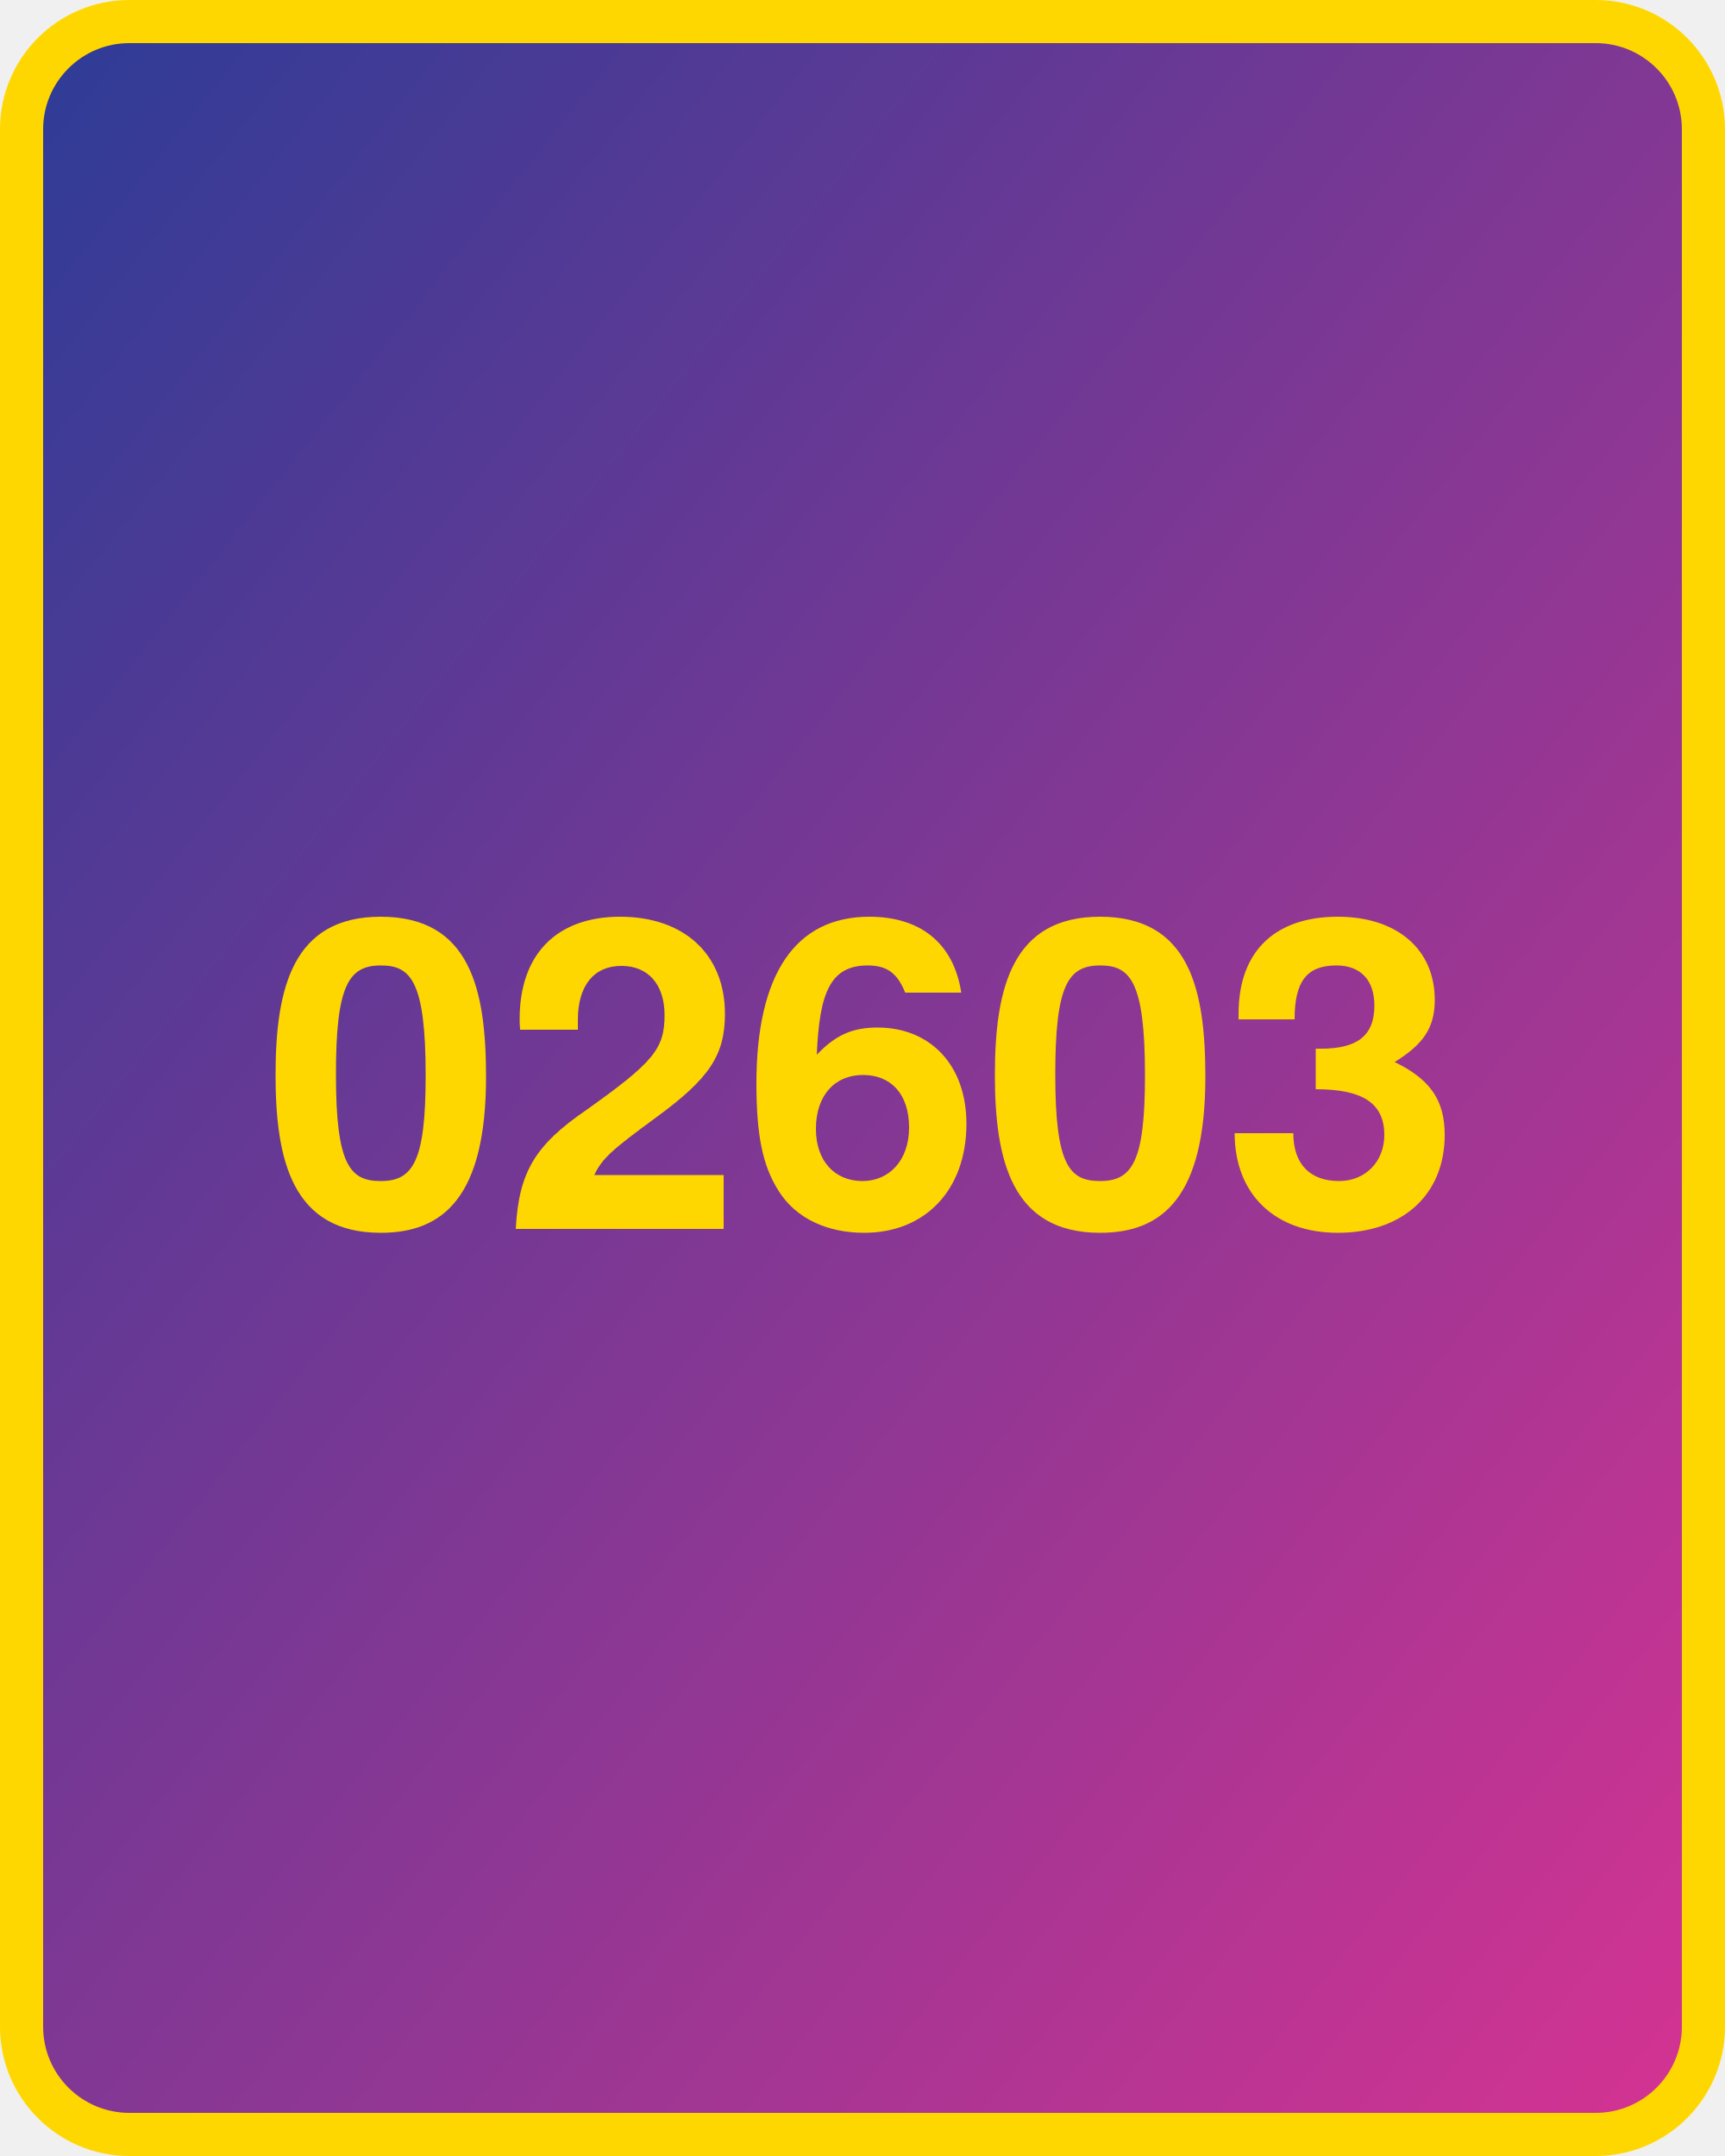
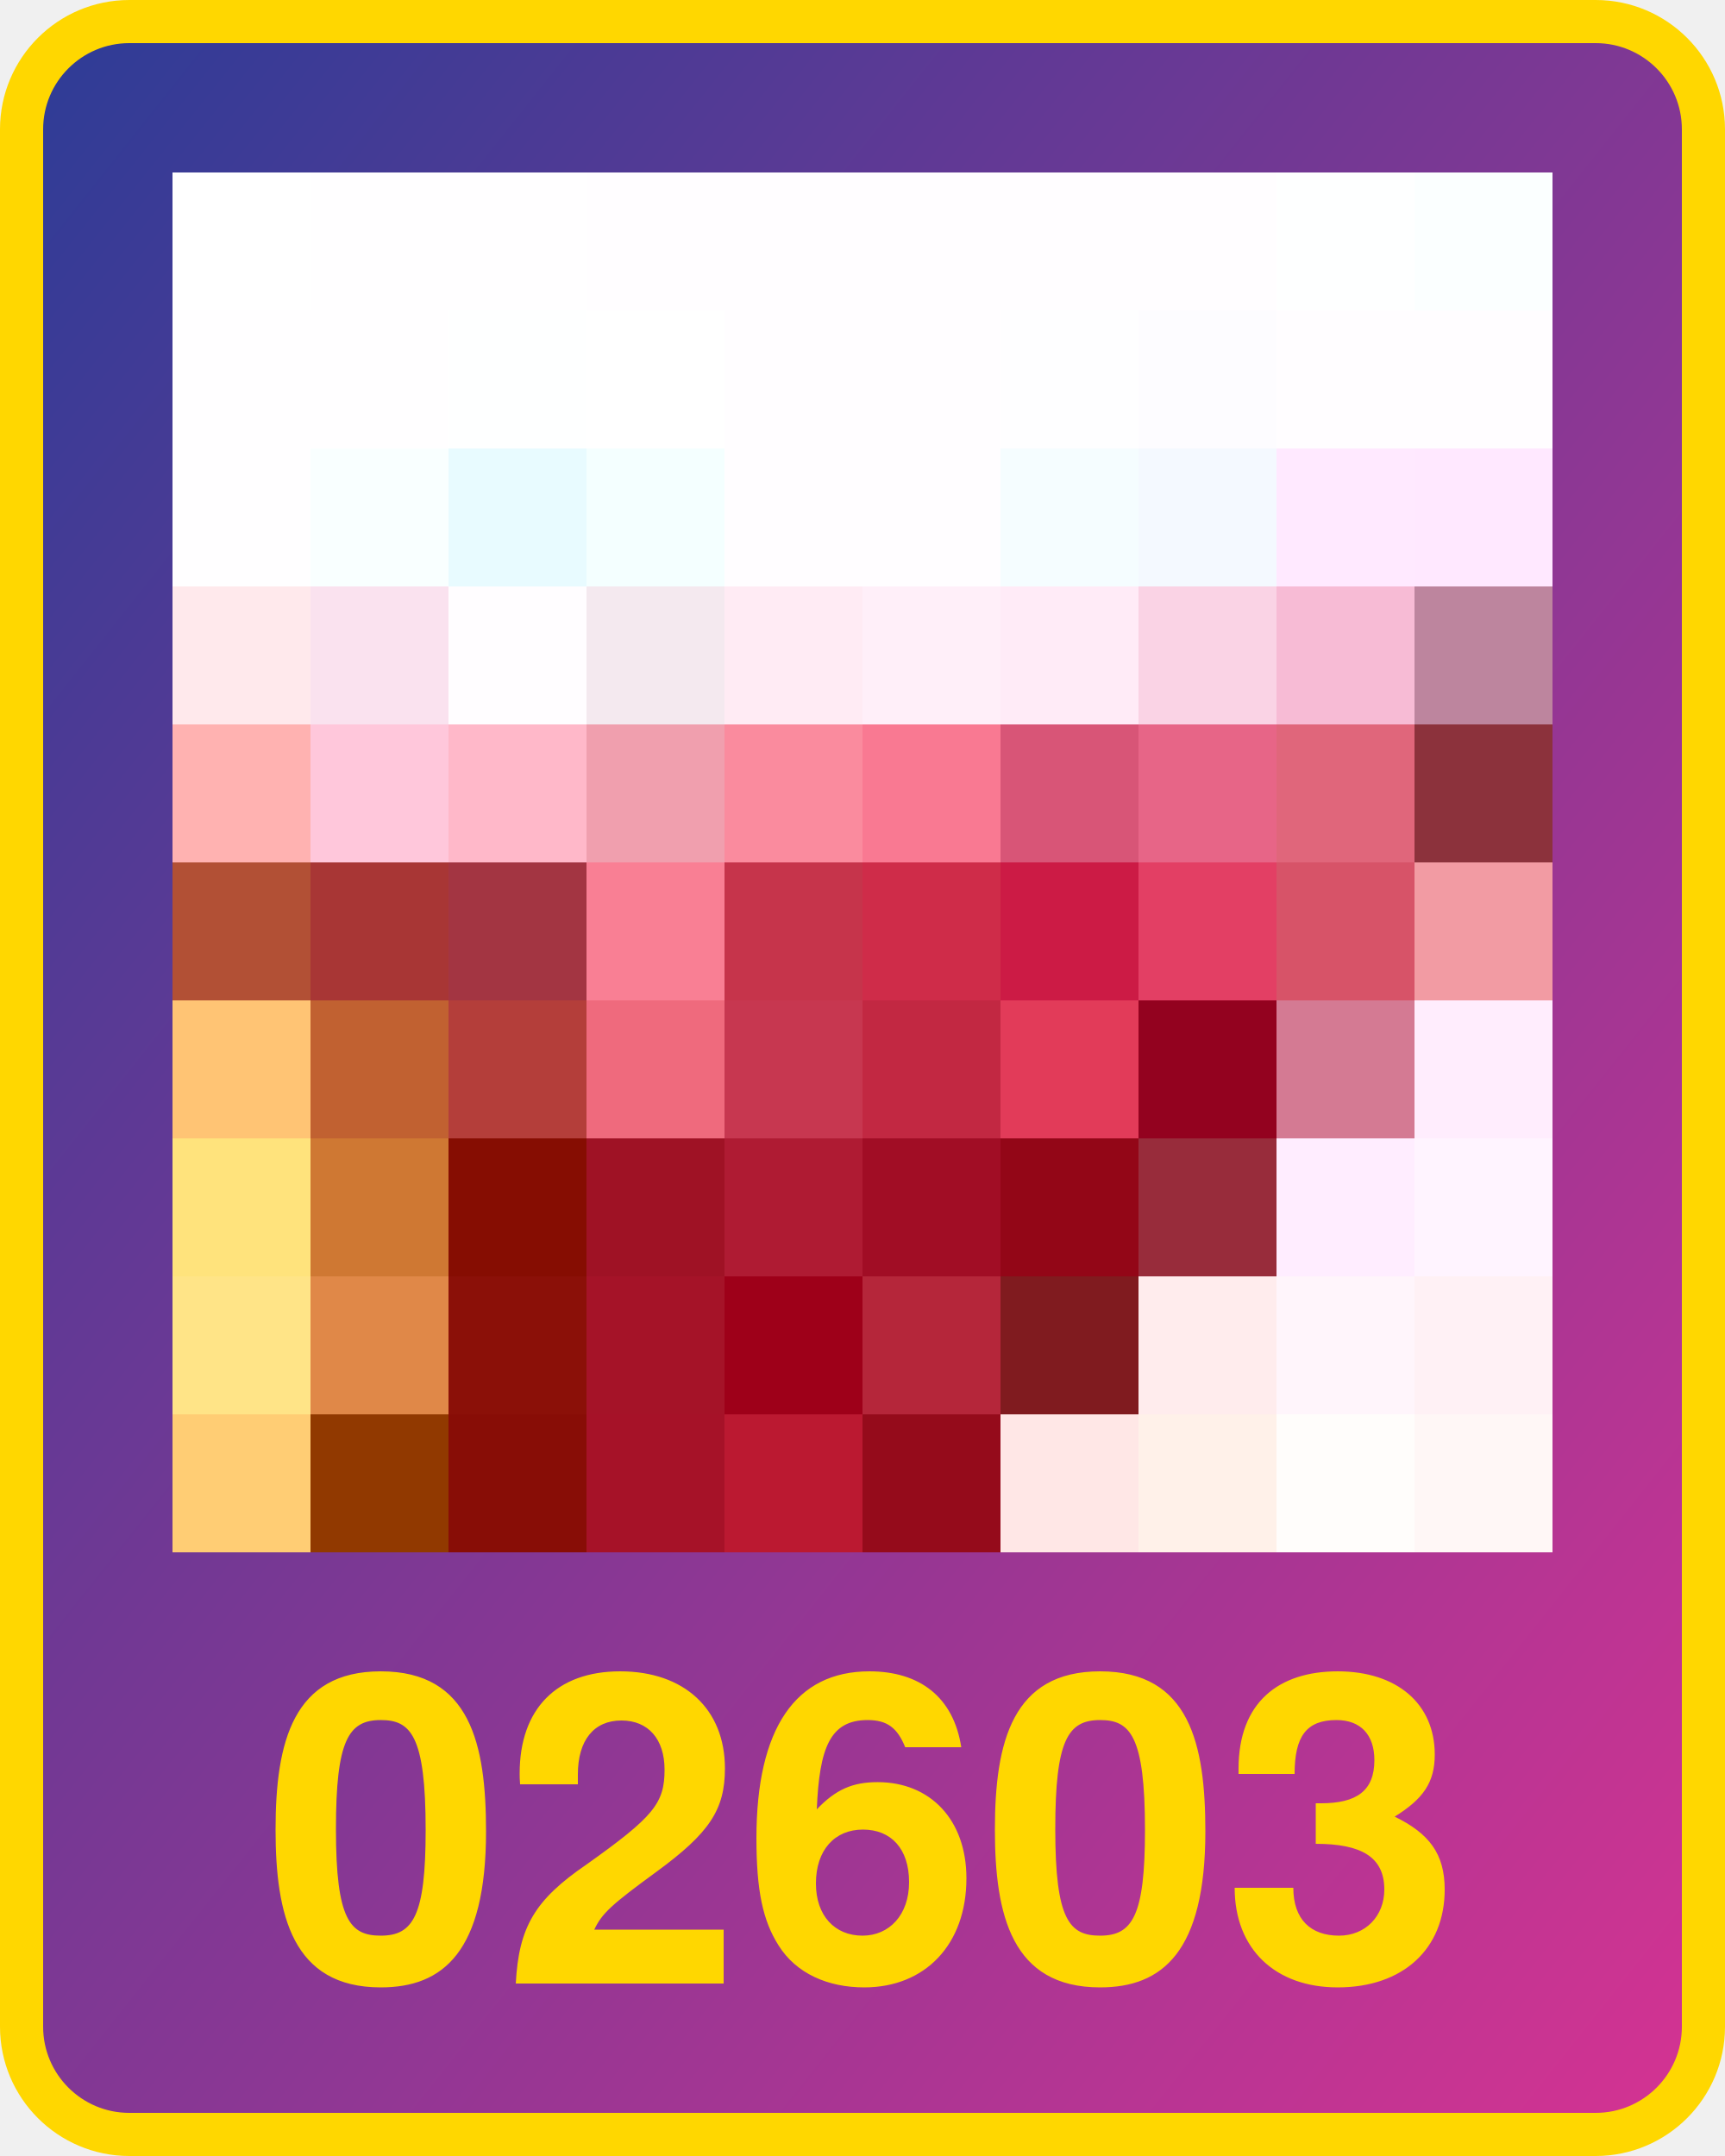
<svg xmlns="http://www.w3.org/2000/svg" width="800" height="1000" version="1.1">
  <defs>
    <linearGradient id="Gradient2" x1="0" x2="1" y1="0" y2="1">
      <stop offset="0%" stop-color="#2d3c96" />
      <stop offset="100%" stop-color="#d53392" />
    </linearGradient>
  </defs>
  <rect x="10" y="10" width="780" height="980" fill="url(#Gradient2)" rx="50" ry="50" stroke="#ffd700" stroke-width="20" />
-   <text x="400" y="570" width="780" text-anchor="middle" style="font: bold 200px 'Helvetica Neue'; fill: #ffd700">02603</text>
+   <text x="400" y="920" width="780" text-anchor="middle" style="font: bold 200px 'Helvetica Neue'; fill: #ffd700">02603</text>
+   <g transform="translate(80 80) scale(64)">
+     <rect x="0" y="0" width="1" height="1" fill="#ffffff" />
+ ,<rect x="0" y="1" width="1" height="1" fill="#fffeff" />
+ ,<rect x="0" y="2" width="1" height="1" fill="#fffeff" />
+ ,<rect x="0" y="3" width="1" height="1" fill="#ffe9ec" />
+ ,<rect x="0" y="4" width="1" height="1" fill="#ffb2b1" />
+ ,<rect x="0" y="5" width="1" height="1" fill="#b25035" />
+ ,<rect x="0" y="6" width="1" height="1" fill="#ffc474" />
+ ,<rect x="0" y="7" width="1" height="1" fill="#ffe37c" />
+ ,<rect x="0" y="8" width="1" height="1" fill="#ffe487" />
+ ,<rect x="0" y="9" width="1" height="1" fill="#ffcd74" />
+ ,<rect x="1" y="0" width="1" height="1" fill="#fffeff" />
+ ,<rect x="1" y="1" width="1" height="1" fill="#fffeff" />
+ ,<rect x="1" y="2" width="1" height="1" fill="#f9ffff" />
+ ,<rect x="1" y="3" width="1" height="1" fill="#fae2ef" />
+ ,<rect x="1" y="4" width="1" height="1" fill="#ffc7db" />
+ ,<rect x="1" y="5" width="1" height="1" fill="#a83635" />
+ ,<rect x="1" y="6" width="1" height="1" fill="#c16131" />
+ ,<rect x="1" y="7" width="1" height="1" fill="#cf7833" />
+ ,<rect x="1" y="8" width="1" height="1" fill="#e08848" />
+ ,<rect x="1" y="9" width="1" height="1" fill="#913900" />
+ ,<rect x="2" y="0" width="1" height="1" fill="#fffeff" />
+ ,<rect x="2" y="1" width="1" height="1" fill="#feffff" />
+ ,<rect x="2" y="2" width="1" height="1" fill="#e8fbff" />
+ ,<rect x="2" y="3" width="1" height="1" fill="#fffdff" />
+ ,<rect x="2" y="4" width="1" height="1" fill="#ffb8c9" />
+ ,<rect x="2" y="5" width="1" height="1" fill="#a33542" />
+ ,<rect x="2" y="6" width="1" height="1" fill="#b43e3a" />
+ ,<rect x="2" y="7" width="1" height="1" fill="#860d02" />
+ ,<rect x="2" y="8" width="1" height="1" fill="#8b1008" />
+ ,<rect x="2" y="9" width="1" height="1" fill="#880d06" />
+ ,<rect x="3" y="0" width="1" height="1" fill="#fffdff" />
+ ,<rect x="3" y="1" width="1" height="1" fill="#ffffff" />
+ ,<rect x="3" y="2" width="1" height="1" fill="#f4ffff" />
+ ,<rect x="3" y="3" width="1" height="1" fill="#f4e9ef" />
+ ,<rect x="3" y="4" width="1" height="1" fill="#f09fae" />
+ ,<rect x="3" y="5" width="1" height="1" fill="#f97f94" />
+ ,<rect x="3" y="6" width="1" height="1" fill="#ef6a7d" />
+ ,<rect x="3" y="7" width="1" height="1" fill="#9f1225" />
+ ,<rect x="3" y="8" width="1" height="1" fill="#a51328" />
+ ,<rect x="3" y="9" width="1" height="1" fill="#a61228" />
+ ,<rect x="4" y="0" width="1" height="1" fill="#fffdff" />
+ ,<rect x="4" y="1" width="1" height="1" fill="#fffdff" />
+ ,<rect x="4" y="2" width="1" height="1" fill="#fffdff" />
+ ,<rect x="4" y="3" width="1" height="1" fill="#ffebf4" />
+ ,<rect x="4" y="4" width="1" height="1" fill="#fa8b9e" />
+ ,<rect x="4" y="5" width="1" height="1" fill="#c6344b" />
+ ,<rect x="4" y="6" width="1" height="1" fill="#c73750" />
+ ,<rect x="4" y="7" width="1" height="1" fill="#af1b33" />
+ ,<rect x="4" y="8" width="1" height="1" fill="#9e0019" />
+ ,<rect x="4" y="9" width="1" height="1" fill="#bb1931" />
+ ,<rect x="5" y="0" width="1" height="1" fill="#fffdff" />
+ ,<rect x="5" y="1" width="1" height="1" fill="#fffdff" />
+ ,<rect x="5" y="2" width="1" height="1" fill="#fffdff" />
+ ,<rect x="5" y="3" width="1" height="1" fill="#ffeff9" />
+ ,<rect x="5" y="4" width="1" height="1" fill="#f97992" />
+ ,<rect x="5" y="5" width="1" height="1" fill="#cf2c49" />
+ ,<rect x="5" y="6" width="1" height="1" fill="#c22842" />
+ ,<rect x="5" y="7" width="1" height="1" fill="#a10d25" />
+ ,<rect x="5" y="8" width="1" height="1" fill="#b5263a" />
+ ,<rect x="5" y="9" width="1" height="1" fill="#950b1b" />
+ ,<rect x="6" y="0" width="1" height="1" fill="#fffdff" />
+ ,<rect x="6" y="1" width="1" height="1" fill="#fefeff" />
+ ,<rect x="6" y="2" width="1" height="1" fill="#f5fdff" />
+ ,<rect x="6" y="3" width="1" height="1" fill="#ffebf7" />
+ ,<rect x="6" y="4" width="1" height="1" fill="#d85577" />
+ ,<rect x="6" y="5" width="1" height="1" fill="#cc1b45" />
+ ,<rect x="6" y="6" width="1" height="1" fill="#e23b59" />
+ ,<rect x="6" y="7" width="1" height="1" fill="#930617" />
+ ,<rect x="6" y="8" width="1" height="1" fill="#801b1f" />
+ ,<rect x="6" y="9" width="1" height="1" fill="#ffe7e6" />
+ ,<rect x="7" y="0" width="1" height="1" fill="#fffdff" />
+ ,<rect x="7" y="1" width="1" height="1" fill="#fdfcff" />
+ ,<rect x="7" y="2" width="1" height="1" fill="#f4f9ff" />
+ ,<rect x="7" y="3" width="1" height="1" fill="#fad3e5" />
+ ,<rect x="7" y="4" width="1" height="1" fill="#e76587" />
+ ,<rect x="7" y="5" width="1" height="1" fill="#e33f64" />
+ ,<rect x="7" y="6" width="1" height="1" fill="#93021f" />
+ ,<rect x="7" y="7" width="1" height="1" fill="#982c3b" />
+ ,<rect x="7" y="8" width="1" height="1" fill="#ffeced" />
+ ,<rect x="7" y="9" width="1" height="1" fill="#fff1e9" />
+ ,<rect x="8" y="0" width="1" height="1" fill="#feffff" />
+ ,<rect x="8" y="1" width="1" height="1" fill="#fffdff" />
+ ,<rect x="8" y="2" width="1" height="1" fill="#ffe9ff" />
+ ,<rect x="8" y="3" width="1" height="1" fill="#f7bbd5" />
+ ,<rect x="8" y="4" width="1" height="1" fill="#e0667b" />
+ ,<rect x="8" y="5" width="1" height="1" fill="#d75368" />
+ ,<rect x="8" y="6" width="1" height="1" fill="#d47a93" />
+ ,<rect x="8" y="7" width="1" height="1" fill="#ffedff" />
+ ,<rect x="8" y="8" width="1" height="1" fill="#fff5fb" />
+ ,<rect x="8" y="9" width="1" height="1" fill="#fffdfb" />
+ ,<rect x="9" y="0" width="1" height="1" fill="#fbffff" />
+ ,<rect x="9" y="1" width="1" height="1" fill="#fffdff" />
+ ,<rect x="9" y="2" width="1" height="1" fill="#ffe8ff" />
+ ,<rect x="9" y="3" width="1" height="1" fill="#bd859e" />
+ ,<rect x="9" y="4" width="1" height="1" fill="#8c323c" />
+ ,<rect x="9" y="5" width="1" height="1" fill="#f29ba3" />
+ ,<rect x="9" y="6" width="1" height="1" fill="#ffedfd" />
+ ,<rect x="9" y="7" width="1" height="1" fill="#fff4ff" />
+ ,<rect x="9" y="8" width="1" height="1" fill="#fff1f5" />
+ ,<rect x="9" y="9" width="1" height="1" fill="#fff7f6" />
+   </g>
</svg>
